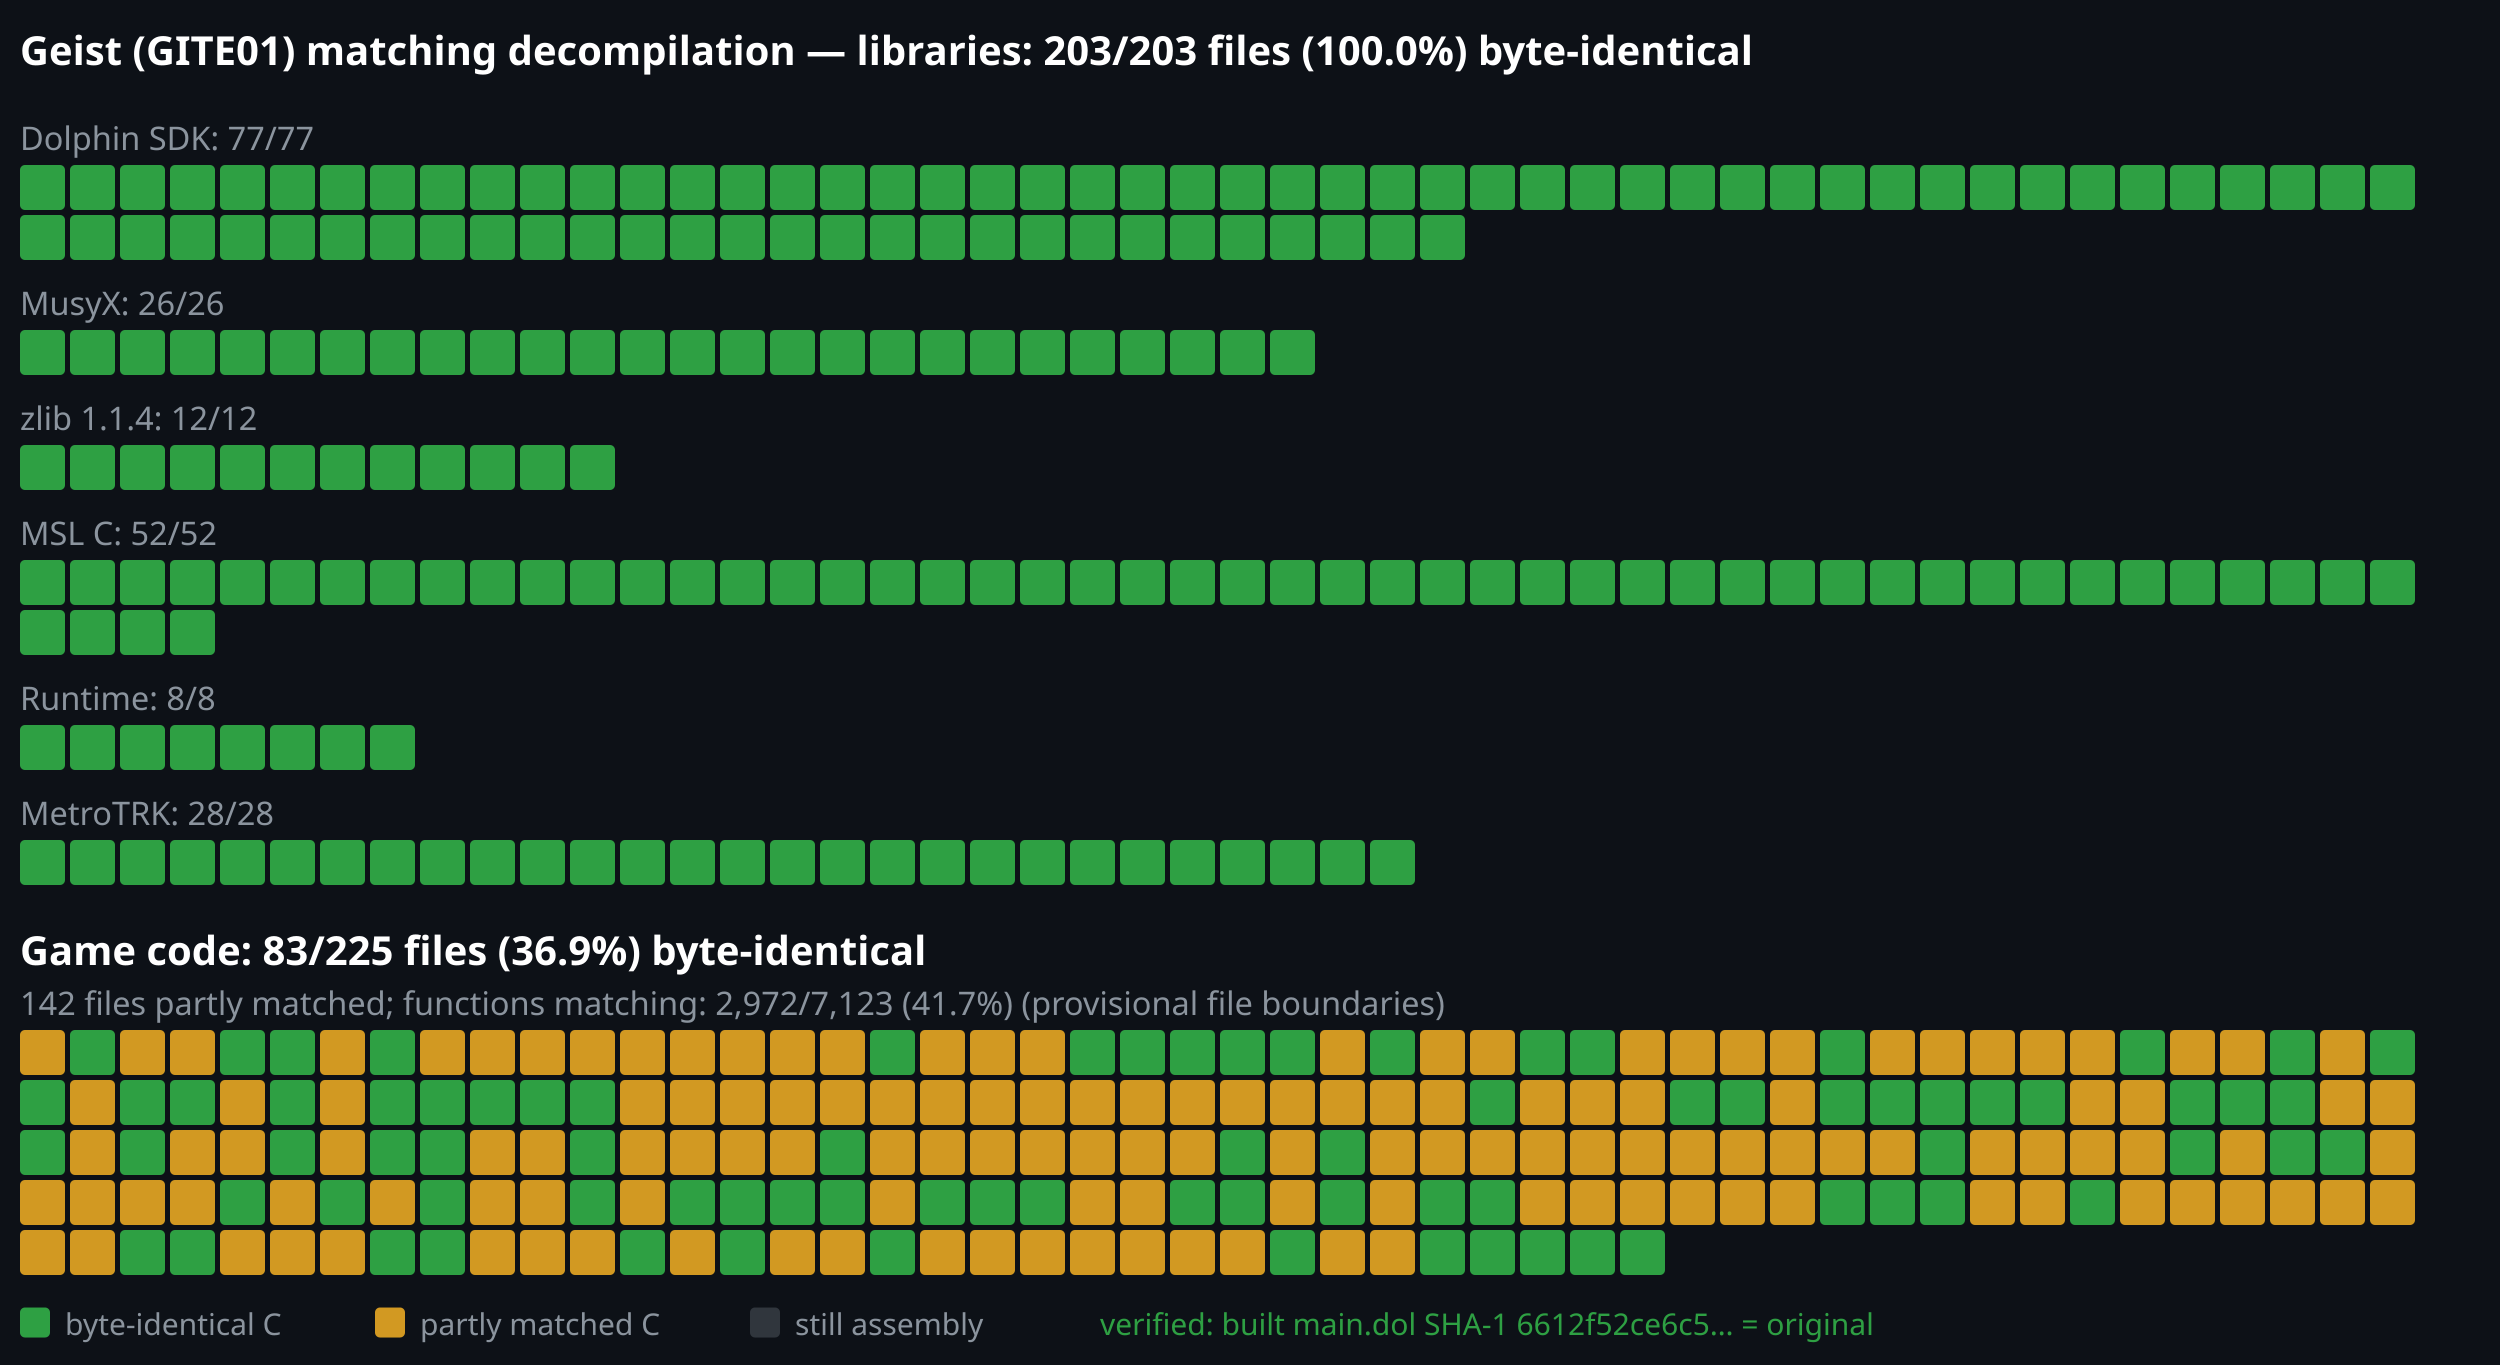
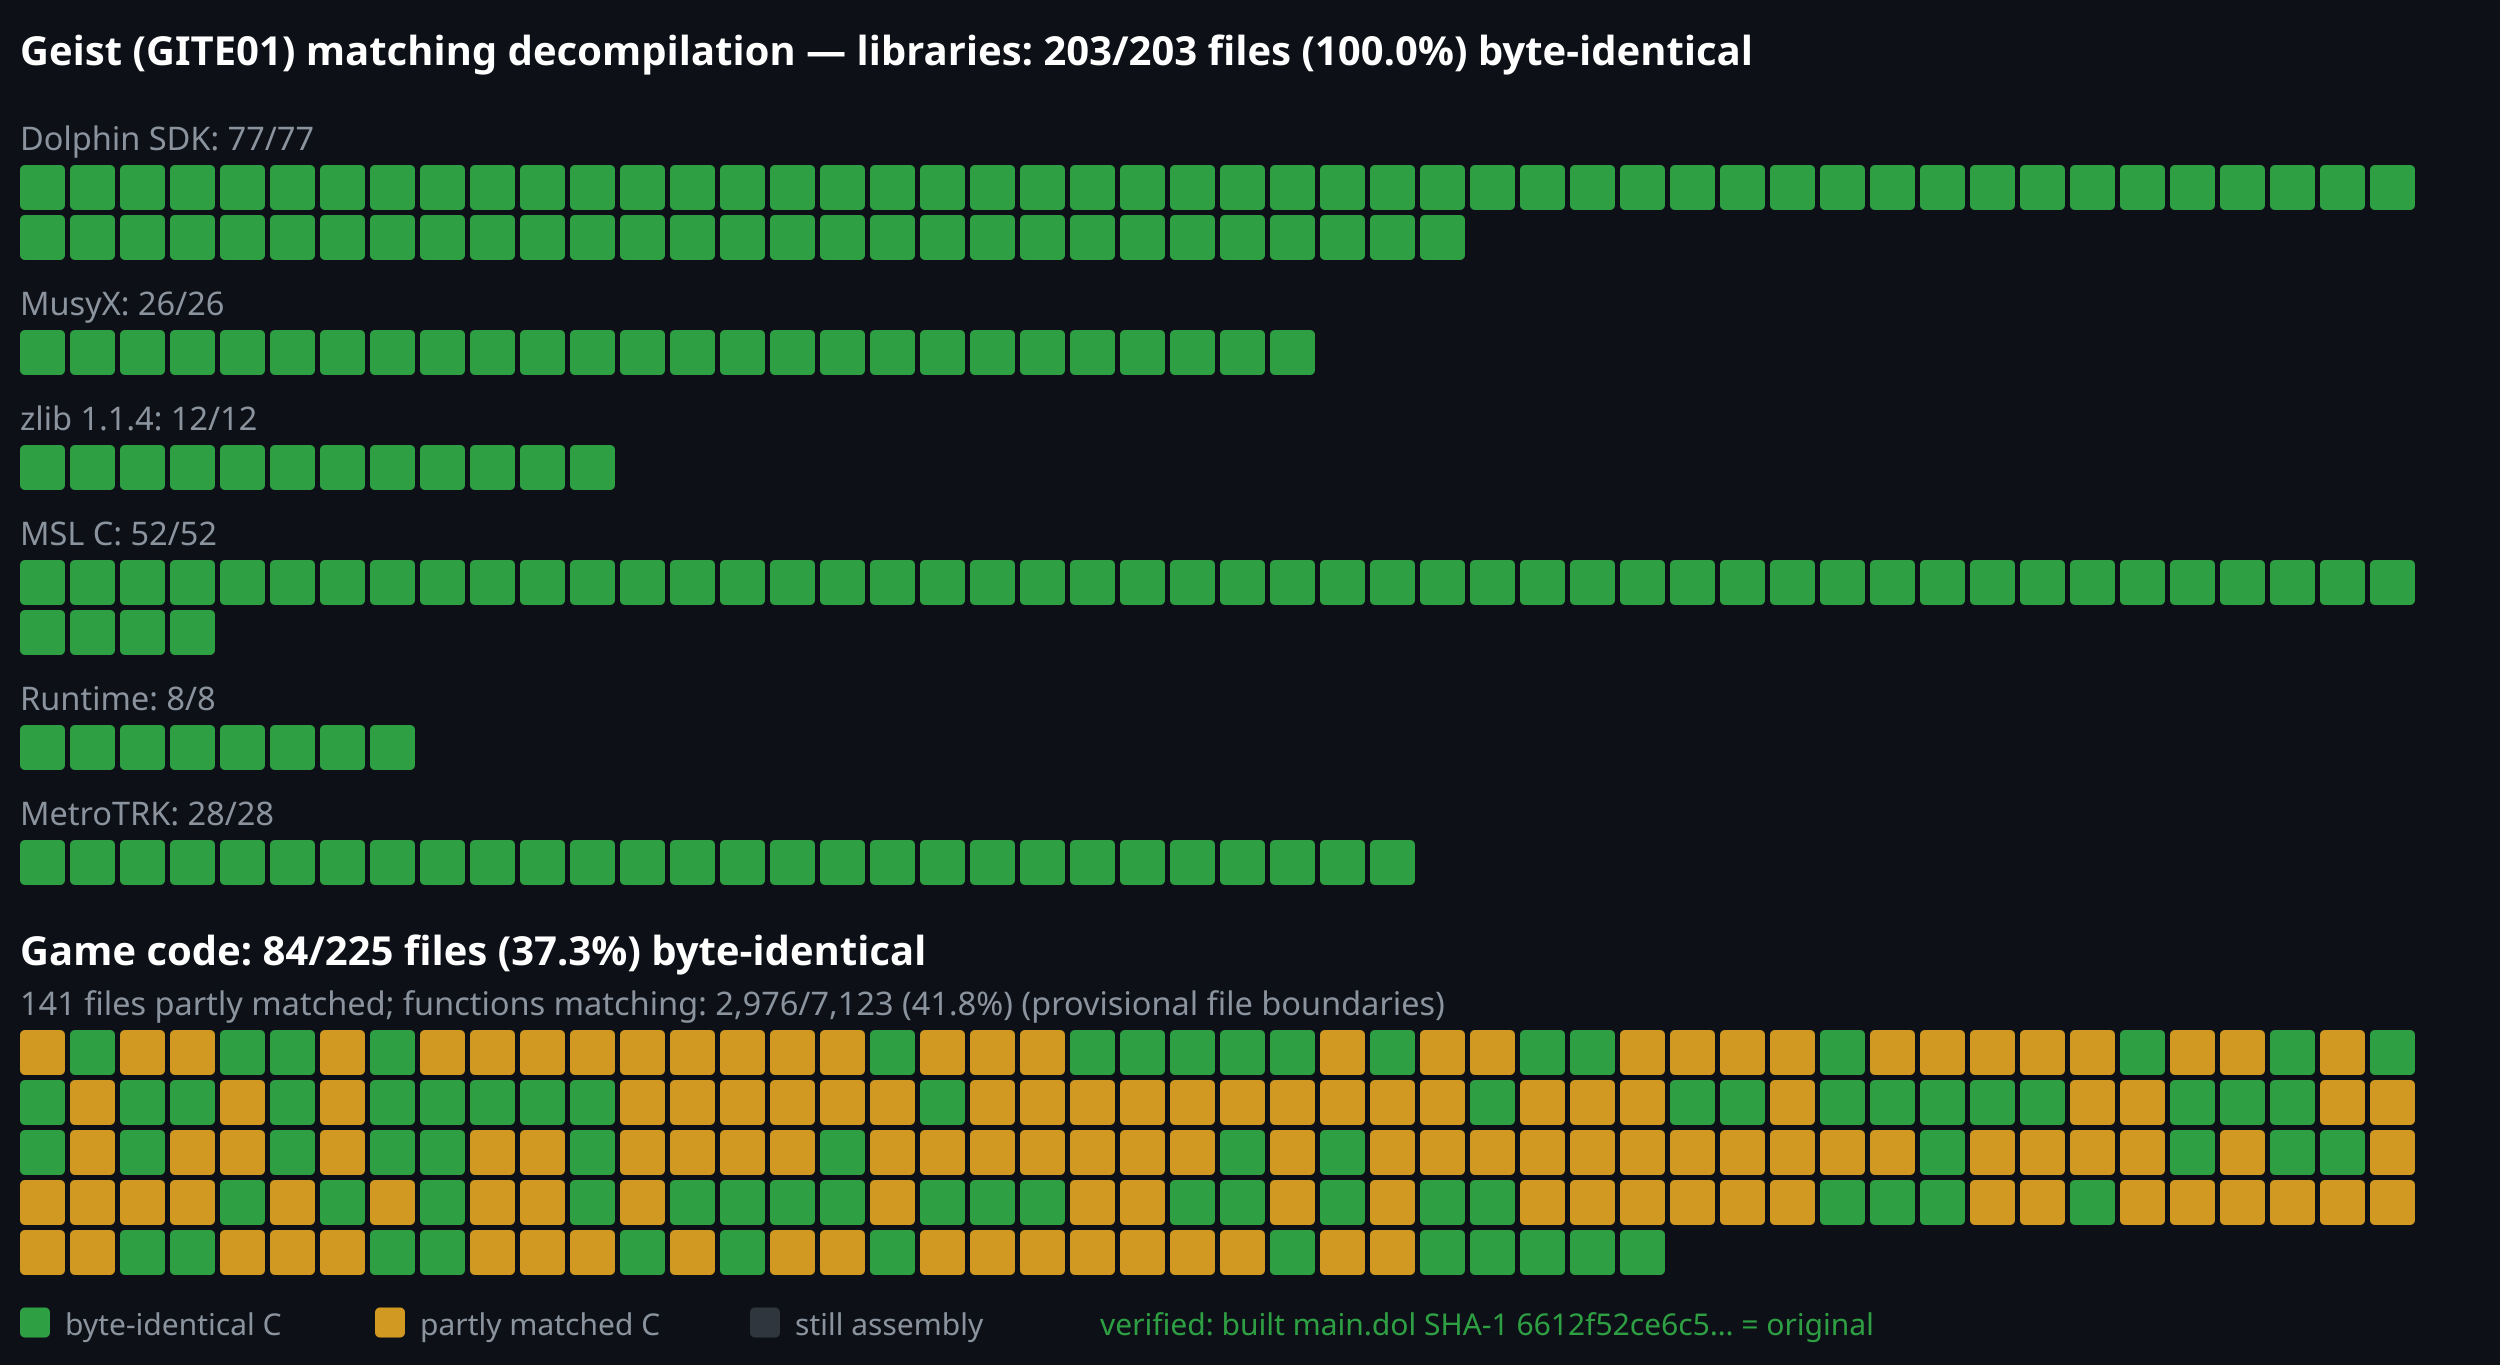
<svg xmlns="http://www.w3.org/2000/svg" viewBox="0 0 1000 546" width="1000" height="546">
  <rect width="1000" height="546" fill="#0d1117" />
  <text x="8" y="26" font-family="sans-serif" font-size="16" font-weight="bold" fill="#ffffff">Geist (GITE01) matching decompilation — libraries: 203/203 files (100.0%) byte-identical</text>
  <text x="8" y="60" font-family="sans-serif" font-size="13" font-weight="normal" fill="#8b949e">Dolphin SDK: 77/77</text>
  <rect x="8" y="66" width="18" height="18" rx="2" fill="#2ea043" />
  <rect x="28" y="66" width="18" height="18" rx="2" fill="#2ea043" />
  <rect x="48" y="66" width="18" height="18" rx="2" fill="#2ea043" />
  <rect x="68" y="66" width="18" height="18" rx="2" fill="#2ea043" />
  <rect x="88" y="66" width="18" height="18" rx="2" fill="#2ea043" />
  <rect x="108" y="66" width="18" height="18" rx="2" fill="#2ea043" />
  <rect x="128" y="66" width="18" height="18" rx="2" fill="#2ea043" />
  <rect x="148" y="66" width="18" height="18" rx="2" fill="#2ea043" />
  <rect x="168" y="66" width="18" height="18" rx="2" fill="#2ea043" />
  <rect x="188" y="66" width="18" height="18" rx="2" fill="#2ea043" />
  <rect x="208" y="66" width="18" height="18" rx="2" fill="#2ea043" />
  <rect x="228" y="66" width="18" height="18" rx="2" fill="#2ea043" />
  <rect x="248" y="66" width="18" height="18" rx="2" fill="#2ea043" />
  <rect x="268" y="66" width="18" height="18" rx="2" fill="#2ea043" />
  <rect x="288" y="66" width="18" height="18" rx="2" fill="#2ea043" />
  <rect x="308" y="66" width="18" height="18" rx="2" fill="#2ea043" />
  <rect x="328" y="66" width="18" height="18" rx="2" fill="#2ea043" />
  <rect x="348" y="66" width="18" height="18" rx="2" fill="#2ea043" />
  <rect x="368" y="66" width="18" height="18" rx="2" fill="#2ea043" />
  <rect x="388" y="66" width="18" height="18" rx="2" fill="#2ea043" />
  <rect x="408" y="66" width="18" height="18" rx="2" fill="#2ea043" />
  <rect x="428" y="66" width="18" height="18" rx="2" fill="#2ea043" />
  <rect x="448" y="66" width="18" height="18" rx="2" fill="#2ea043" />
  <rect x="468" y="66" width="18" height="18" rx="2" fill="#2ea043" />
  <rect x="488" y="66" width="18" height="18" rx="2" fill="#2ea043" />
  <rect x="508" y="66" width="18" height="18" rx="2" fill="#2ea043" />
  <rect x="528" y="66" width="18" height="18" rx="2" fill="#2ea043" />
  <rect x="548" y="66" width="18" height="18" rx="2" fill="#2ea043" />
  <rect x="568" y="66" width="18" height="18" rx="2" fill="#2ea043" />
  <rect x="588" y="66" width="18" height="18" rx="2" fill="#2ea043" />
  <rect x="608" y="66" width="18" height="18" rx="2" fill="#2ea043" />
  <rect x="628" y="66" width="18" height="18" rx="2" fill="#2ea043" />
  <rect x="648" y="66" width="18" height="18" rx="2" fill="#2ea043" />
  <rect x="668" y="66" width="18" height="18" rx="2" fill="#2ea043" />
  <rect x="688" y="66" width="18" height="18" rx="2" fill="#2ea043" />
  <rect x="708" y="66" width="18" height="18" rx="2" fill="#2ea043" />
  <rect x="728" y="66" width="18" height="18" rx="2" fill="#2ea043" />
  <rect x="748" y="66" width="18" height="18" rx="2" fill="#2ea043" />
  <rect x="768" y="66" width="18" height="18" rx="2" fill="#2ea043" />
  <rect x="788" y="66" width="18" height="18" rx="2" fill="#2ea043" />
  <rect x="808" y="66" width="18" height="18" rx="2" fill="#2ea043" />
  <rect x="828" y="66" width="18" height="18" rx="2" fill="#2ea043" />
  <rect x="848" y="66" width="18" height="18" rx="2" fill="#2ea043" />
  <rect x="868" y="66" width="18" height="18" rx="2" fill="#2ea043" />
  <rect x="888" y="66" width="18" height="18" rx="2" fill="#2ea043" />
  <rect x="908" y="66" width="18" height="18" rx="2" fill="#2ea043" />
  <rect x="928" y="66" width="18" height="18" rx="2" fill="#2ea043" />
  <rect x="948" y="66" width="18" height="18" rx="2" fill="#2ea043" />
  <rect x="8" y="86" width="18" height="18" rx="2" fill="#2ea043" />
  <rect x="28" y="86" width="18" height="18" rx="2" fill="#2ea043" />
  <rect x="48" y="86" width="18" height="18" rx="2" fill="#2ea043" />
  <rect x="68" y="86" width="18" height="18" rx="2" fill="#2ea043" />
  <rect x="88" y="86" width="18" height="18" rx="2" fill="#2ea043" />
  <rect x="108" y="86" width="18" height="18" rx="2" fill="#2ea043" />
  <rect x="128" y="86" width="18" height="18" rx="2" fill="#2ea043" />
  <rect x="148" y="86" width="18" height="18" rx="2" fill="#2ea043" />
  <rect x="168" y="86" width="18" height="18" rx="2" fill="#2ea043" />
  <rect x="188" y="86" width="18" height="18" rx="2" fill="#2ea043" />
  <rect x="208" y="86" width="18" height="18" rx="2" fill="#2ea043" />
  <rect x="228" y="86" width="18" height="18" rx="2" fill="#2ea043" />
  <rect x="248" y="86" width="18" height="18" rx="2" fill="#2ea043" />
  <rect x="268" y="86" width="18" height="18" rx="2" fill="#2ea043" />
  <rect x="288" y="86" width="18" height="18" rx="2" fill="#2ea043" />
  <rect x="308" y="86" width="18" height="18" rx="2" fill="#2ea043" />
  <rect x="328" y="86" width="18" height="18" rx="2" fill="#2ea043" />
  <rect x="348" y="86" width="18" height="18" rx="2" fill="#2ea043" />
  <rect x="368" y="86" width="18" height="18" rx="2" fill="#2ea043" />
  <rect x="388" y="86" width="18" height="18" rx="2" fill="#2ea043" />
  <rect x="408" y="86" width="18" height="18" rx="2" fill="#2ea043" />
  <rect x="428" y="86" width="18" height="18" rx="2" fill="#2ea043" />
  <rect x="448" y="86" width="18" height="18" rx="2" fill="#2ea043" />
  <rect x="468" y="86" width="18" height="18" rx="2" fill="#2ea043" />
  <rect x="488" y="86" width="18" height="18" rx="2" fill="#2ea043" />
  <rect x="508" y="86" width="18" height="18" rx="2" fill="#2ea043" />
  <rect x="528" y="86" width="18" height="18" rx="2" fill="#2ea043" />
  <rect x="548" y="86" width="18" height="18" rx="2" fill="#2ea043" />
  <rect x="568" y="86" width="18" height="18" rx="2" fill="#2ea043" />
  <text x="8" y="126" font-family="sans-serif" font-size="13" font-weight="normal" fill="#8b949e">MusyX: 26/26</text>
  <rect x="8" y="132" width="18" height="18" rx="2" fill="#2ea043" />
  <rect x="28" y="132" width="18" height="18" rx="2" fill="#2ea043" />
  <rect x="48" y="132" width="18" height="18" rx="2" fill="#2ea043" />
  <rect x="68" y="132" width="18" height="18" rx="2" fill="#2ea043" />
  <rect x="88" y="132" width="18" height="18" rx="2" fill="#2ea043" />
  <rect x="108" y="132" width="18" height="18" rx="2" fill="#2ea043" />
  <rect x="128" y="132" width="18" height="18" rx="2" fill="#2ea043" />
  <rect x="148" y="132" width="18" height="18" rx="2" fill="#2ea043" />
  <rect x="168" y="132" width="18" height="18" rx="2" fill="#2ea043" />
  <rect x="188" y="132" width="18" height="18" rx="2" fill="#2ea043" />
  <rect x="208" y="132" width="18" height="18" rx="2" fill="#2ea043" />
  <rect x="228" y="132" width="18" height="18" rx="2" fill="#2ea043" />
  <rect x="248" y="132" width="18" height="18" rx="2" fill="#2ea043" />
  <rect x="268" y="132" width="18" height="18" rx="2" fill="#2ea043" />
  <rect x="288" y="132" width="18" height="18" rx="2" fill="#2ea043" />
  <rect x="308" y="132" width="18" height="18" rx="2" fill="#2ea043" />
  <rect x="328" y="132" width="18" height="18" rx="2" fill="#2ea043" />
  <rect x="348" y="132" width="18" height="18" rx="2" fill="#2ea043" />
  <rect x="368" y="132" width="18" height="18" rx="2" fill="#2ea043" />
  <rect x="388" y="132" width="18" height="18" rx="2" fill="#2ea043" />
  <rect x="408" y="132" width="18" height="18" rx="2" fill="#2ea043" />
  <rect x="428" y="132" width="18" height="18" rx="2" fill="#2ea043" />
  <rect x="448" y="132" width="18" height="18" rx="2" fill="#2ea043" />
  <rect x="468" y="132" width="18" height="18" rx="2" fill="#2ea043" />
  <rect x="488" y="132" width="18" height="18" rx="2" fill="#2ea043" />
  <rect x="508" y="132" width="18" height="18" rx="2" fill="#2ea043" />
  <text x="8" y="172" font-family="sans-serif" font-size="13" font-weight="normal" fill="#8b949e">zlib 1.1.4: 12/12</text>
  <rect x="8" y="178" width="18" height="18" rx="2" fill="#2ea043" />
  <rect x="28" y="178" width="18" height="18" rx="2" fill="#2ea043" />
  <rect x="48" y="178" width="18" height="18" rx="2" fill="#2ea043" />
  <rect x="68" y="178" width="18" height="18" rx="2" fill="#2ea043" />
  <rect x="88" y="178" width="18" height="18" rx="2" fill="#2ea043" />
  <rect x="108" y="178" width="18" height="18" rx="2" fill="#2ea043" />
  <rect x="128" y="178" width="18" height="18" rx="2" fill="#2ea043" />
  <rect x="148" y="178" width="18" height="18" rx="2" fill="#2ea043" />
  <rect x="168" y="178" width="18" height="18" rx="2" fill="#2ea043" />
  <rect x="188" y="178" width="18" height="18" rx="2" fill="#2ea043" />
  <rect x="208" y="178" width="18" height="18" rx="2" fill="#2ea043" />
  <rect x="228" y="178" width="18" height="18" rx="2" fill="#2ea043" />
  <text x="8" y="218" font-family="sans-serif" font-size="13" font-weight="normal" fill="#8b949e">MSL C: 52/52</text>
  <rect x="8" y="224" width="18" height="18" rx="2" fill="#2ea043" />
  <rect x="28" y="224" width="18" height="18" rx="2" fill="#2ea043" />
  <rect x="48" y="224" width="18" height="18" rx="2" fill="#2ea043" />
  <rect x="68" y="224" width="18" height="18" rx="2" fill="#2ea043" />
  <rect x="88" y="224" width="18" height="18" rx="2" fill="#2ea043" />
  <rect x="108" y="224" width="18" height="18" rx="2" fill="#2ea043" />
  <rect x="128" y="224" width="18" height="18" rx="2" fill="#2ea043" />
  <rect x="148" y="224" width="18" height="18" rx="2" fill="#2ea043" />
  <rect x="168" y="224" width="18" height="18" rx="2" fill="#2ea043" />
  <rect x="188" y="224" width="18" height="18" rx="2" fill="#2ea043" />
  <rect x="208" y="224" width="18" height="18" rx="2" fill="#2ea043" />
  <rect x="228" y="224" width="18" height="18" rx="2" fill="#2ea043" />
  <rect x="248" y="224" width="18" height="18" rx="2" fill="#2ea043" />
  <rect x="268" y="224" width="18" height="18" rx="2" fill="#2ea043" />
  <rect x="288" y="224" width="18" height="18" rx="2" fill="#2ea043" />
  <rect x="308" y="224" width="18" height="18" rx="2" fill="#2ea043" />
  <rect x="328" y="224" width="18" height="18" rx="2" fill="#2ea043" />
  <rect x="348" y="224" width="18" height="18" rx="2" fill="#2ea043" />
  <rect x="368" y="224" width="18" height="18" rx="2" fill="#2ea043" />
  <rect x="388" y="224" width="18" height="18" rx="2" fill="#2ea043" />
  <rect x="408" y="224" width="18" height="18" rx="2" fill="#2ea043" />
  <rect x="428" y="224" width="18" height="18" rx="2" fill="#2ea043" />
  <rect x="448" y="224" width="18" height="18" rx="2" fill="#2ea043" />
  <rect x="468" y="224" width="18" height="18" rx="2" fill="#2ea043" />
  <rect x="488" y="224" width="18" height="18" rx="2" fill="#2ea043" />
  <rect x="508" y="224" width="18" height="18" rx="2" fill="#2ea043" />
  <rect x="528" y="224" width="18" height="18" rx="2" fill="#2ea043" />
  <rect x="548" y="224" width="18" height="18" rx="2" fill="#2ea043" />
  <rect x="568" y="224" width="18" height="18" rx="2" fill="#2ea043" />
  <rect x="588" y="224" width="18" height="18" rx="2" fill="#2ea043" />
  <rect x="608" y="224" width="18" height="18" rx="2" fill="#2ea043" />
  <rect x="628" y="224" width="18" height="18" rx="2" fill="#2ea043" />
  <rect x="648" y="224" width="18" height="18" rx="2" fill="#2ea043" />
  <rect x="668" y="224" width="18" height="18" rx="2" fill="#2ea043" />
  <rect x="688" y="224" width="18" height="18" rx="2" fill="#2ea043" />
  <rect x="708" y="224" width="18" height="18" rx="2" fill="#2ea043" />
  <rect x="728" y="224" width="18" height="18" rx="2" fill="#2ea043" />
  <rect x="748" y="224" width="18" height="18" rx="2" fill="#2ea043" />
  <rect x="768" y="224" width="18" height="18" rx="2" fill="#2ea043" />
  <rect x="788" y="224" width="18" height="18" rx="2" fill="#2ea043" />
  <rect x="808" y="224" width="18" height="18" rx="2" fill="#2ea043" />
  <rect x="828" y="224" width="18" height="18" rx="2" fill="#2ea043" />
  <rect x="848" y="224" width="18" height="18" rx="2" fill="#2ea043" />
  <rect x="868" y="224" width="18" height="18" rx="2" fill="#2ea043" />
  <rect x="888" y="224" width="18" height="18" rx="2" fill="#2ea043" />
  <rect x="908" y="224" width="18" height="18" rx="2" fill="#2ea043" />
  <rect x="928" y="224" width="18" height="18" rx="2" fill="#2ea043" />
  <rect x="948" y="224" width="18" height="18" rx="2" fill="#2ea043" />
  <rect x="8" y="244" width="18" height="18" rx="2" fill="#2ea043" />
  <rect x="28" y="244" width="18" height="18" rx="2" fill="#2ea043" />
  <rect x="48" y="244" width="18" height="18" rx="2" fill="#2ea043" />
  <rect x="68" y="244" width="18" height="18" rx="2" fill="#2ea043" />
  <text x="8" y="284" font-family="sans-serif" font-size="13" font-weight="normal" fill="#8b949e">Runtime: 8/8</text>
  <rect x="8" y="290" width="18" height="18" rx="2" fill="#2ea043" />
  <rect x="28" y="290" width="18" height="18" rx="2" fill="#2ea043" />
  <rect x="48" y="290" width="18" height="18" rx="2" fill="#2ea043" />
  <rect x="68" y="290" width="18" height="18" rx="2" fill="#2ea043" />
  <rect x="88" y="290" width="18" height="18" rx="2" fill="#2ea043" />
  <rect x="108" y="290" width="18" height="18" rx="2" fill="#2ea043" />
  <rect x="128" y="290" width="18" height="18" rx="2" fill="#2ea043" />
  <rect x="148" y="290" width="18" height="18" rx="2" fill="#2ea043" />
  <text x="8" y="330" font-family="sans-serif" font-size="13" font-weight="normal" fill="#8b949e">MetroTRK: 28/28</text>
  <rect x="8" y="336" width="18" height="18" rx="2" fill="#2ea043" />
  <rect x="28" y="336" width="18" height="18" rx="2" fill="#2ea043" />
  <rect x="48" y="336" width="18" height="18" rx="2" fill="#2ea043" />
  <rect x="68" y="336" width="18" height="18" rx="2" fill="#2ea043" />
  <rect x="88" y="336" width="18" height="18" rx="2" fill="#2ea043" />
  <rect x="108" y="336" width="18" height="18" rx="2" fill="#2ea043" />
  <rect x="128" y="336" width="18" height="18" rx="2" fill="#2ea043" />
  <rect x="148" y="336" width="18" height="18" rx="2" fill="#2ea043" />
  <rect x="168" y="336" width="18" height="18" rx="2" fill="#2ea043" />
  <rect x="188" y="336" width="18" height="18" rx="2" fill="#2ea043" />
  <rect x="208" y="336" width="18" height="18" rx="2" fill="#2ea043" />
  <rect x="228" y="336" width="18" height="18" rx="2" fill="#2ea043" />
  <rect x="248" y="336" width="18" height="18" rx="2" fill="#2ea043" />
  <rect x="268" y="336" width="18" height="18" rx="2" fill="#2ea043" />
  <rect x="288" y="336" width="18" height="18" rx="2" fill="#2ea043" />
  <rect x="308" y="336" width="18" height="18" rx="2" fill="#2ea043" />
  <rect x="328" y="336" width="18" height="18" rx="2" fill="#2ea043" />
  <rect x="348" y="336" width="18" height="18" rx="2" fill="#2ea043" />
  <rect x="368" y="336" width="18" height="18" rx="2" fill="#2ea043" />
  <rect x="388" y="336" width="18" height="18" rx="2" fill="#2ea043" />
  <rect x="408" y="336" width="18" height="18" rx="2" fill="#2ea043" />
  <rect x="428" y="336" width="18" height="18" rx="2" fill="#2ea043" />
  <rect x="448" y="336" width="18" height="18" rx="2" fill="#2ea043" />
  <rect x="468" y="336" width="18" height="18" rx="2" fill="#2ea043" />
  <rect x="488" y="336" width="18" height="18" rx="2" fill="#2ea043" />
  <rect x="508" y="336" width="18" height="18" rx="2" fill="#2ea043" />
  <rect x="528" y="336" width="18" height="18" rx="2" fill="#2ea043" />
  <rect x="548" y="336" width="18" height="18" rx="2" fill="#2ea043" />
-   <text x="8" y="386" font-family="sans-serif" font-size="16" font-weight="bold" fill="#ffffff">Game code: 83/225 files (36.9%) byte-identical</text>
-   <text x="8" y="406" font-family="sans-serif" font-size="13" font-weight="normal" fill="#8b949e">142 files partly matched; functions matching: 2,972/7,123 (41.7%) (provisional file boundaries)</text>
+   <text x="8" y="386" font-family="sans-serif" font-size="16" font-weight="bold" fill="#ffffff">Game code: 84/225 files (37.3%) byte-identical</text>
+   <text x="8" y="406" font-family="sans-serif" font-size="13" font-weight="normal" fill="#8b949e">141 files partly matched; functions matching: 2,976/7,123 (41.8%) (provisional file boundaries)</text>
  <rect x="8" y="412" width="18" height="18" rx="2" fill="#d29922" />
  <rect x="28" y="412" width="18" height="18" rx="2" fill="#2ea043" />
  <rect x="48" y="412" width="18" height="18" rx="2" fill="#d29922" />
  <rect x="68" y="412" width="18" height="18" rx="2" fill="#d29922" />
  <rect x="88" y="412" width="18" height="18" rx="2" fill="#2ea043" />
  <rect x="108" y="412" width="18" height="18" rx="2" fill="#2ea043" />
  <rect x="128" y="412" width="18" height="18" rx="2" fill="#d29922" />
  <rect x="148" y="412" width="18" height="18" rx="2" fill="#2ea043" />
  <rect x="168" y="412" width="18" height="18" rx="2" fill="#d29922" />
  <rect x="188" y="412" width="18" height="18" rx="2" fill="#d29922" />
  <rect x="208" y="412" width="18" height="18" rx="2" fill="#d29922" />
  <rect x="228" y="412" width="18" height="18" rx="2" fill="#d29922" />
  <rect x="248" y="412" width="18" height="18" rx="2" fill="#d29922" />
  <rect x="268" y="412" width="18" height="18" rx="2" fill="#d29922" />
  <rect x="288" y="412" width="18" height="18" rx="2" fill="#d29922" />
  <rect x="308" y="412" width="18" height="18" rx="2" fill="#d29922" />
  <rect x="328" y="412" width="18" height="18" rx="2" fill="#d29922" />
  <rect x="348" y="412" width="18" height="18" rx="2" fill="#2ea043" />
  <rect x="368" y="412" width="18" height="18" rx="2" fill="#d29922" />
  <rect x="388" y="412" width="18" height="18" rx="2" fill="#d29922" />
  <rect x="408" y="412" width="18" height="18" rx="2" fill="#d29922" />
  <rect x="428" y="412" width="18" height="18" rx="2" fill="#2ea043" />
  <rect x="448" y="412" width="18" height="18" rx="2" fill="#2ea043" />
  <rect x="468" y="412" width="18" height="18" rx="2" fill="#2ea043" />
  <rect x="488" y="412" width="18" height="18" rx="2" fill="#2ea043" />
  <rect x="508" y="412" width="18" height="18" rx="2" fill="#2ea043" />
  <rect x="528" y="412" width="18" height="18" rx="2" fill="#d29922" />
  <rect x="548" y="412" width="18" height="18" rx="2" fill="#2ea043" />
  <rect x="568" y="412" width="18" height="18" rx="2" fill="#d29922" />
  <rect x="588" y="412" width="18" height="18" rx="2" fill="#d29922" />
  <rect x="608" y="412" width="18" height="18" rx="2" fill="#2ea043" />
  <rect x="628" y="412" width="18" height="18" rx="2" fill="#2ea043" />
  <rect x="648" y="412" width="18" height="18" rx="2" fill="#d29922" />
  <rect x="668" y="412" width="18" height="18" rx="2" fill="#d29922" />
  <rect x="688" y="412" width="18" height="18" rx="2" fill="#d29922" />
  <rect x="708" y="412" width="18" height="18" rx="2" fill="#d29922" />
  <rect x="728" y="412" width="18" height="18" rx="2" fill="#2ea043" />
  <rect x="748" y="412" width="18" height="18" rx="2" fill="#d29922" />
  <rect x="768" y="412" width="18" height="18" rx="2" fill="#d29922" />
  <rect x="788" y="412" width="18" height="18" rx="2" fill="#d29922" />
  <rect x="808" y="412" width="18" height="18" rx="2" fill="#d29922" />
  <rect x="828" y="412" width="18" height="18" rx="2" fill="#d29922" />
  <rect x="848" y="412" width="18" height="18" rx="2" fill="#2ea043" />
  <rect x="868" y="412" width="18" height="18" rx="2" fill="#d29922" />
  <rect x="888" y="412" width="18" height="18" rx="2" fill="#d29922" />
  <rect x="908" y="412" width="18" height="18" rx="2" fill="#2ea043" />
  <rect x="928" y="412" width="18" height="18" rx="2" fill="#d29922" />
  <rect x="948" y="412" width="18" height="18" rx="2" fill="#2ea043" />
  <rect x="8" y="432" width="18" height="18" rx="2" fill="#2ea043" />
  <rect x="28" y="432" width="18" height="18" rx="2" fill="#d29922" />
  <rect x="48" y="432" width="18" height="18" rx="2" fill="#2ea043" />
  <rect x="68" y="432" width="18" height="18" rx="2" fill="#2ea043" />
  <rect x="88" y="432" width="18" height="18" rx="2" fill="#d29922" />
  <rect x="108" y="432" width="18" height="18" rx="2" fill="#2ea043" />
  <rect x="128" y="432" width="18" height="18" rx="2" fill="#d29922" />
  <rect x="148" y="432" width="18" height="18" rx="2" fill="#2ea043" />
  <rect x="168" y="432" width="18" height="18" rx="2" fill="#2ea043" />
  <rect x="188" y="432" width="18" height="18" rx="2" fill="#2ea043" />
  <rect x="208" y="432" width="18" height="18" rx="2" fill="#2ea043" />
  <rect x="228" y="432" width="18" height="18" rx="2" fill="#2ea043" />
  <rect x="248" y="432" width="18" height="18" rx="2" fill="#d29922" />
  <rect x="268" y="432" width="18" height="18" rx="2" fill="#d29922" />
  <rect x="288" y="432" width="18" height="18" rx="2" fill="#d29922" />
  <rect x="308" y="432" width="18" height="18" rx="2" fill="#d29922" />
  <rect x="328" y="432" width="18" height="18" rx="2" fill="#d29922" />
  <rect x="348" y="432" width="18" height="18" rx="2" fill="#d29922" />
-   <rect x="368" y="432" width="18" height="18" rx="2" fill="#d29922" />
+   <rect x="368" y="432" width="18" height="18" rx="2" fill="#2ea043" />
  <rect x="388" y="432" width="18" height="18" rx="2" fill="#d29922" />
  <rect x="408" y="432" width="18" height="18" rx="2" fill="#d29922" />
  <rect x="428" y="432" width="18" height="18" rx="2" fill="#d29922" />
  <rect x="448" y="432" width="18" height="18" rx="2" fill="#d29922" />
  <rect x="468" y="432" width="18" height="18" rx="2" fill="#d29922" />
  <rect x="488" y="432" width="18" height="18" rx="2" fill="#d29922" />
  <rect x="508" y="432" width="18" height="18" rx="2" fill="#d29922" />
  <rect x="528" y="432" width="18" height="18" rx="2" fill="#d29922" />
  <rect x="548" y="432" width="18" height="18" rx="2" fill="#d29922" />
  <rect x="568" y="432" width="18" height="18" rx="2" fill="#d29922" />
  <rect x="588" y="432" width="18" height="18" rx="2" fill="#2ea043" />
  <rect x="608" y="432" width="18" height="18" rx="2" fill="#d29922" />
  <rect x="628" y="432" width="18" height="18" rx="2" fill="#d29922" />
  <rect x="648" y="432" width="18" height="18" rx="2" fill="#d29922" />
  <rect x="668" y="432" width="18" height="18" rx="2" fill="#2ea043" />
  <rect x="688" y="432" width="18" height="18" rx="2" fill="#2ea043" />
  <rect x="708" y="432" width="18" height="18" rx="2" fill="#d29922" />
  <rect x="728" y="432" width="18" height="18" rx="2" fill="#2ea043" />
  <rect x="748" y="432" width="18" height="18" rx="2" fill="#2ea043" />
  <rect x="768" y="432" width="18" height="18" rx="2" fill="#2ea043" />
  <rect x="788" y="432" width="18" height="18" rx="2" fill="#2ea043" />
  <rect x="808" y="432" width="18" height="18" rx="2" fill="#2ea043" />
  <rect x="828" y="432" width="18" height="18" rx="2" fill="#d29922" />
  <rect x="848" y="432" width="18" height="18" rx="2" fill="#d29922" />
  <rect x="868" y="432" width="18" height="18" rx="2" fill="#2ea043" />
  <rect x="888" y="432" width="18" height="18" rx="2" fill="#2ea043" />
  <rect x="908" y="432" width="18" height="18" rx="2" fill="#2ea043" />
  <rect x="928" y="432" width="18" height="18" rx="2" fill="#d29922" />
  <rect x="948" y="432" width="18" height="18" rx="2" fill="#d29922" />
  <rect x="8" y="452" width="18" height="18" rx="2" fill="#2ea043" />
  <rect x="28" y="452" width="18" height="18" rx="2" fill="#d29922" />
  <rect x="48" y="452" width="18" height="18" rx="2" fill="#2ea043" />
  <rect x="68" y="452" width="18" height="18" rx="2" fill="#d29922" />
  <rect x="88" y="452" width="18" height="18" rx="2" fill="#d29922" />
  <rect x="108" y="452" width="18" height="18" rx="2" fill="#2ea043" />
  <rect x="128" y="452" width="18" height="18" rx="2" fill="#d29922" />
  <rect x="148" y="452" width="18" height="18" rx="2" fill="#2ea043" />
  <rect x="168" y="452" width="18" height="18" rx="2" fill="#2ea043" />
  <rect x="188" y="452" width="18" height="18" rx="2" fill="#d29922" />
  <rect x="208" y="452" width="18" height="18" rx="2" fill="#d29922" />
  <rect x="228" y="452" width="18" height="18" rx="2" fill="#2ea043" />
  <rect x="248" y="452" width="18" height="18" rx="2" fill="#d29922" />
  <rect x="268" y="452" width="18" height="18" rx="2" fill="#d29922" />
  <rect x="288" y="452" width="18" height="18" rx="2" fill="#d29922" />
  <rect x="308" y="452" width="18" height="18" rx="2" fill="#d29922" />
  <rect x="328" y="452" width="18" height="18" rx="2" fill="#2ea043" />
  <rect x="348" y="452" width="18" height="18" rx="2" fill="#d29922" />
  <rect x="368" y="452" width="18" height="18" rx="2" fill="#d29922" />
  <rect x="388" y="452" width="18" height="18" rx="2" fill="#d29922" />
  <rect x="408" y="452" width="18" height="18" rx="2" fill="#d29922" />
  <rect x="428" y="452" width="18" height="18" rx="2" fill="#d29922" />
  <rect x="448" y="452" width="18" height="18" rx="2" fill="#d29922" />
  <rect x="468" y="452" width="18" height="18" rx="2" fill="#d29922" />
  <rect x="488" y="452" width="18" height="18" rx="2" fill="#2ea043" />
  <rect x="508" y="452" width="18" height="18" rx="2" fill="#d29922" />
  <rect x="528" y="452" width="18" height="18" rx="2" fill="#2ea043" />
  <rect x="548" y="452" width="18" height="18" rx="2" fill="#d29922" />
  <rect x="568" y="452" width="18" height="18" rx="2" fill="#d29922" />
  <rect x="588" y="452" width="18" height="18" rx="2" fill="#d29922" />
  <rect x="608" y="452" width="18" height="18" rx="2" fill="#d29922" />
  <rect x="628" y="452" width="18" height="18" rx="2" fill="#d29922" />
  <rect x="648" y="452" width="18" height="18" rx="2" fill="#d29922" />
  <rect x="668" y="452" width="18" height="18" rx="2" fill="#d29922" />
  <rect x="688" y="452" width="18" height="18" rx="2" fill="#d29922" />
  <rect x="708" y="452" width="18" height="18" rx="2" fill="#d29922" />
  <rect x="728" y="452" width="18" height="18" rx="2" fill="#d29922" />
  <rect x="748" y="452" width="18" height="18" rx="2" fill="#d29922" />
  <rect x="768" y="452" width="18" height="18" rx="2" fill="#2ea043" />
  <rect x="788" y="452" width="18" height="18" rx="2" fill="#d29922" />
  <rect x="808" y="452" width="18" height="18" rx="2" fill="#d29922" />
  <rect x="828" y="452" width="18" height="18" rx="2" fill="#d29922" />
  <rect x="848" y="452" width="18" height="18" rx="2" fill="#d29922" />
  <rect x="868" y="452" width="18" height="18" rx="2" fill="#2ea043" />
  <rect x="888" y="452" width="18" height="18" rx="2" fill="#d29922" />
  <rect x="908" y="452" width="18" height="18" rx="2" fill="#2ea043" />
  <rect x="928" y="452" width="18" height="18" rx="2" fill="#2ea043" />
  <rect x="948" y="452" width="18" height="18" rx="2" fill="#d29922" />
  <rect x="8" y="472" width="18" height="18" rx="2" fill="#d29922" />
  <rect x="28" y="472" width="18" height="18" rx="2" fill="#d29922" />
  <rect x="48" y="472" width="18" height="18" rx="2" fill="#d29922" />
  <rect x="68" y="472" width="18" height="18" rx="2" fill="#d29922" />
  <rect x="88" y="472" width="18" height="18" rx="2" fill="#2ea043" />
  <rect x="108" y="472" width="18" height="18" rx="2" fill="#d29922" />
  <rect x="128" y="472" width="18" height="18" rx="2" fill="#2ea043" />
  <rect x="148" y="472" width="18" height="18" rx="2" fill="#d29922" />
  <rect x="168" y="472" width="18" height="18" rx="2" fill="#2ea043" />
  <rect x="188" y="472" width="18" height="18" rx="2" fill="#d29922" />
  <rect x="208" y="472" width="18" height="18" rx="2" fill="#d29922" />
  <rect x="228" y="472" width="18" height="18" rx="2" fill="#2ea043" />
  <rect x="248" y="472" width="18" height="18" rx="2" fill="#d29922" />
  <rect x="268" y="472" width="18" height="18" rx="2" fill="#2ea043" />
  <rect x="288" y="472" width="18" height="18" rx="2" fill="#2ea043" />
  <rect x="308" y="472" width="18" height="18" rx="2" fill="#2ea043" />
  <rect x="328" y="472" width="18" height="18" rx="2" fill="#2ea043" />
  <rect x="348" y="472" width="18" height="18" rx="2" fill="#d29922" />
  <rect x="368" y="472" width="18" height="18" rx="2" fill="#2ea043" />
  <rect x="388" y="472" width="18" height="18" rx="2" fill="#2ea043" />
  <rect x="408" y="472" width="18" height="18" rx="2" fill="#2ea043" />
  <rect x="428" y="472" width="18" height="18" rx="2" fill="#d29922" />
  <rect x="448" y="472" width="18" height="18" rx="2" fill="#d29922" />
  <rect x="468" y="472" width="18" height="18" rx="2" fill="#2ea043" />
  <rect x="488" y="472" width="18" height="18" rx="2" fill="#2ea043" />
  <rect x="508" y="472" width="18" height="18" rx="2" fill="#d29922" />
  <rect x="528" y="472" width="18" height="18" rx="2" fill="#2ea043" />
  <rect x="548" y="472" width="18" height="18" rx="2" fill="#d29922" />
  <rect x="568" y="472" width="18" height="18" rx="2" fill="#2ea043" />
  <rect x="588" y="472" width="18" height="18" rx="2" fill="#2ea043" />
  <rect x="608" y="472" width="18" height="18" rx="2" fill="#d29922" />
  <rect x="628" y="472" width="18" height="18" rx="2" fill="#d29922" />
  <rect x="648" y="472" width="18" height="18" rx="2" fill="#d29922" />
  <rect x="668" y="472" width="18" height="18" rx="2" fill="#d29922" />
  <rect x="688" y="472" width="18" height="18" rx="2" fill="#d29922" />
  <rect x="708" y="472" width="18" height="18" rx="2" fill="#d29922" />
  <rect x="728" y="472" width="18" height="18" rx="2" fill="#2ea043" />
  <rect x="748" y="472" width="18" height="18" rx="2" fill="#2ea043" />
  <rect x="768" y="472" width="18" height="18" rx="2" fill="#2ea043" />
  <rect x="788" y="472" width="18" height="18" rx="2" fill="#d29922" />
  <rect x="808" y="472" width="18" height="18" rx="2" fill="#d29922" />
  <rect x="828" y="472" width="18" height="18" rx="2" fill="#2ea043" />
  <rect x="848" y="472" width="18" height="18" rx="2" fill="#d29922" />
  <rect x="868" y="472" width="18" height="18" rx="2" fill="#d29922" />
  <rect x="888" y="472" width="18" height="18" rx="2" fill="#d29922" />
  <rect x="908" y="472" width="18" height="18" rx="2" fill="#d29922" />
  <rect x="928" y="472" width="18" height="18" rx="2" fill="#d29922" />
  <rect x="948" y="472" width="18" height="18" rx="2" fill="#d29922" />
  <rect x="8" y="492" width="18" height="18" rx="2" fill="#d29922" />
  <rect x="28" y="492" width="18" height="18" rx="2" fill="#d29922" />
  <rect x="48" y="492" width="18" height="18" rx="2" fill="#2ea043" />
  <rect x="68" y="492" width="18" height="18" rx="2" fill="#2ea043" />
  <rect x="88" y="492" width="18" height="18" rx="2" fill="#d29922" />
  <rect x="108" y="492" width="18" height="18" rx="2" fill="#d29922" />
  <rect x="128" y="492" width="18" height="18" rx="2" fill="#d29922" />
  <rect x="148" y="492" width="18" height="18" rx="2" fill="#2ea043" />
  <rect x="168" y="492" width="18" height="18" rx="2" fill="#2ea043" />
  <rect x="188" y="492" width="18" height="18" rx="2" fill="#d29922" />
  <rect x="208" y="492" width="18" height="18" rx="2" fill="#d29922" />
  <rect x="228" y="492" width="18" height="18" rx="2" fill="#d29922" />
  <rect x="248" y="492" width="18" height="18" rx="2" fill="#2ea043" />
  <rect x="268" y="492" width="18" height="18" rx="2" fill="#d29922" />
  <rect x="288" y="492" width="18" height="18" rx="2" fill="#2ea043" />
  <rect x="308" y="492" width="18" height="18" rx="2" fill="#d29922" />
  <rect x="328" y="492" width="18" height="18" rx="2" fill="#d29922" />
  <rect x="348" y="492" width="18" height="18" rx="2" fill="#2ea043" />
  <rect x="368" y="492" width="18" height="18" rx="2" fill="#d29922" />
  <rect x="388" y="492" width="18" height="18" rx="2" fill="#d29922" />
  <rect x="408" y="492" width="18" height="18" rx="2" fill="#d29922" />
  <rect x="428" y="492" width="18" height="18" rx="2" fill="#d29922" />
  <rect x="448" y="492" width="18" height="18" rx="2" fill="#d29922" />
  <rect x="468" y="492" width="18" height="18" rx="2" fill="#d29922" />
  <rect x="488" y="492" width="18" height="18" rx="2" fill="#d29922" />
  <rect x="508" y="492" width="18" height="18" rx="2" fill="#2ea043" />
  <rect x="528" y="492" width="18" height="18" rx="2" fill="#d29922" />
  <rect x="548" y="492" width="18" height="18" rx="2" fill="#d29922" />
  <rect x="568" y="492" width="18" height="18" rx="2" fill="#2ea043" />
  <rect x="588" y="492" width="18" height="18" rx="2" fill="#2ea043" />
  <rect x="608" y="492" width="18" height="18" rx="2" fill="#2ea043" />
  <rect x="628" y="492" width="18" height="18" rx="2" fill="#2ea043" />
  <rect x="648" y="492" width="18" height="18" rx="2" fill="#2ea043" />
  <rect x="8" y="523" width="12" height="12" rx="2" fill="#2ea043" />
  <text x="26" y="534" font-family="sans-serif" font-size="12" font-weight="normal" fill="#8b949e">byte-identical C</text>
  <rect x="150" y="523" width="12" height="12" rx="2" fill="#d29922" />
  <text x="168" y="534" font-family="sans-serif" font-size="12" font-weight="normal" fill="#8b949e">partly matched C</text>
  <rect x="300" y="523" width="12" height="12" rx="2" fill="#30363d" />
  <text x="318" y="534" font-family="sans-serif" font-size="12" font-weight="normal" fill="#8b949e">still assembly</text>
  <text x="440" y="534" font-family="sans-serif" font-size="12" font-weight="normal" fill="#2ea043">verified: built main.dol SHA-1 6612f52ce6c5… = original</text>
</svg>
